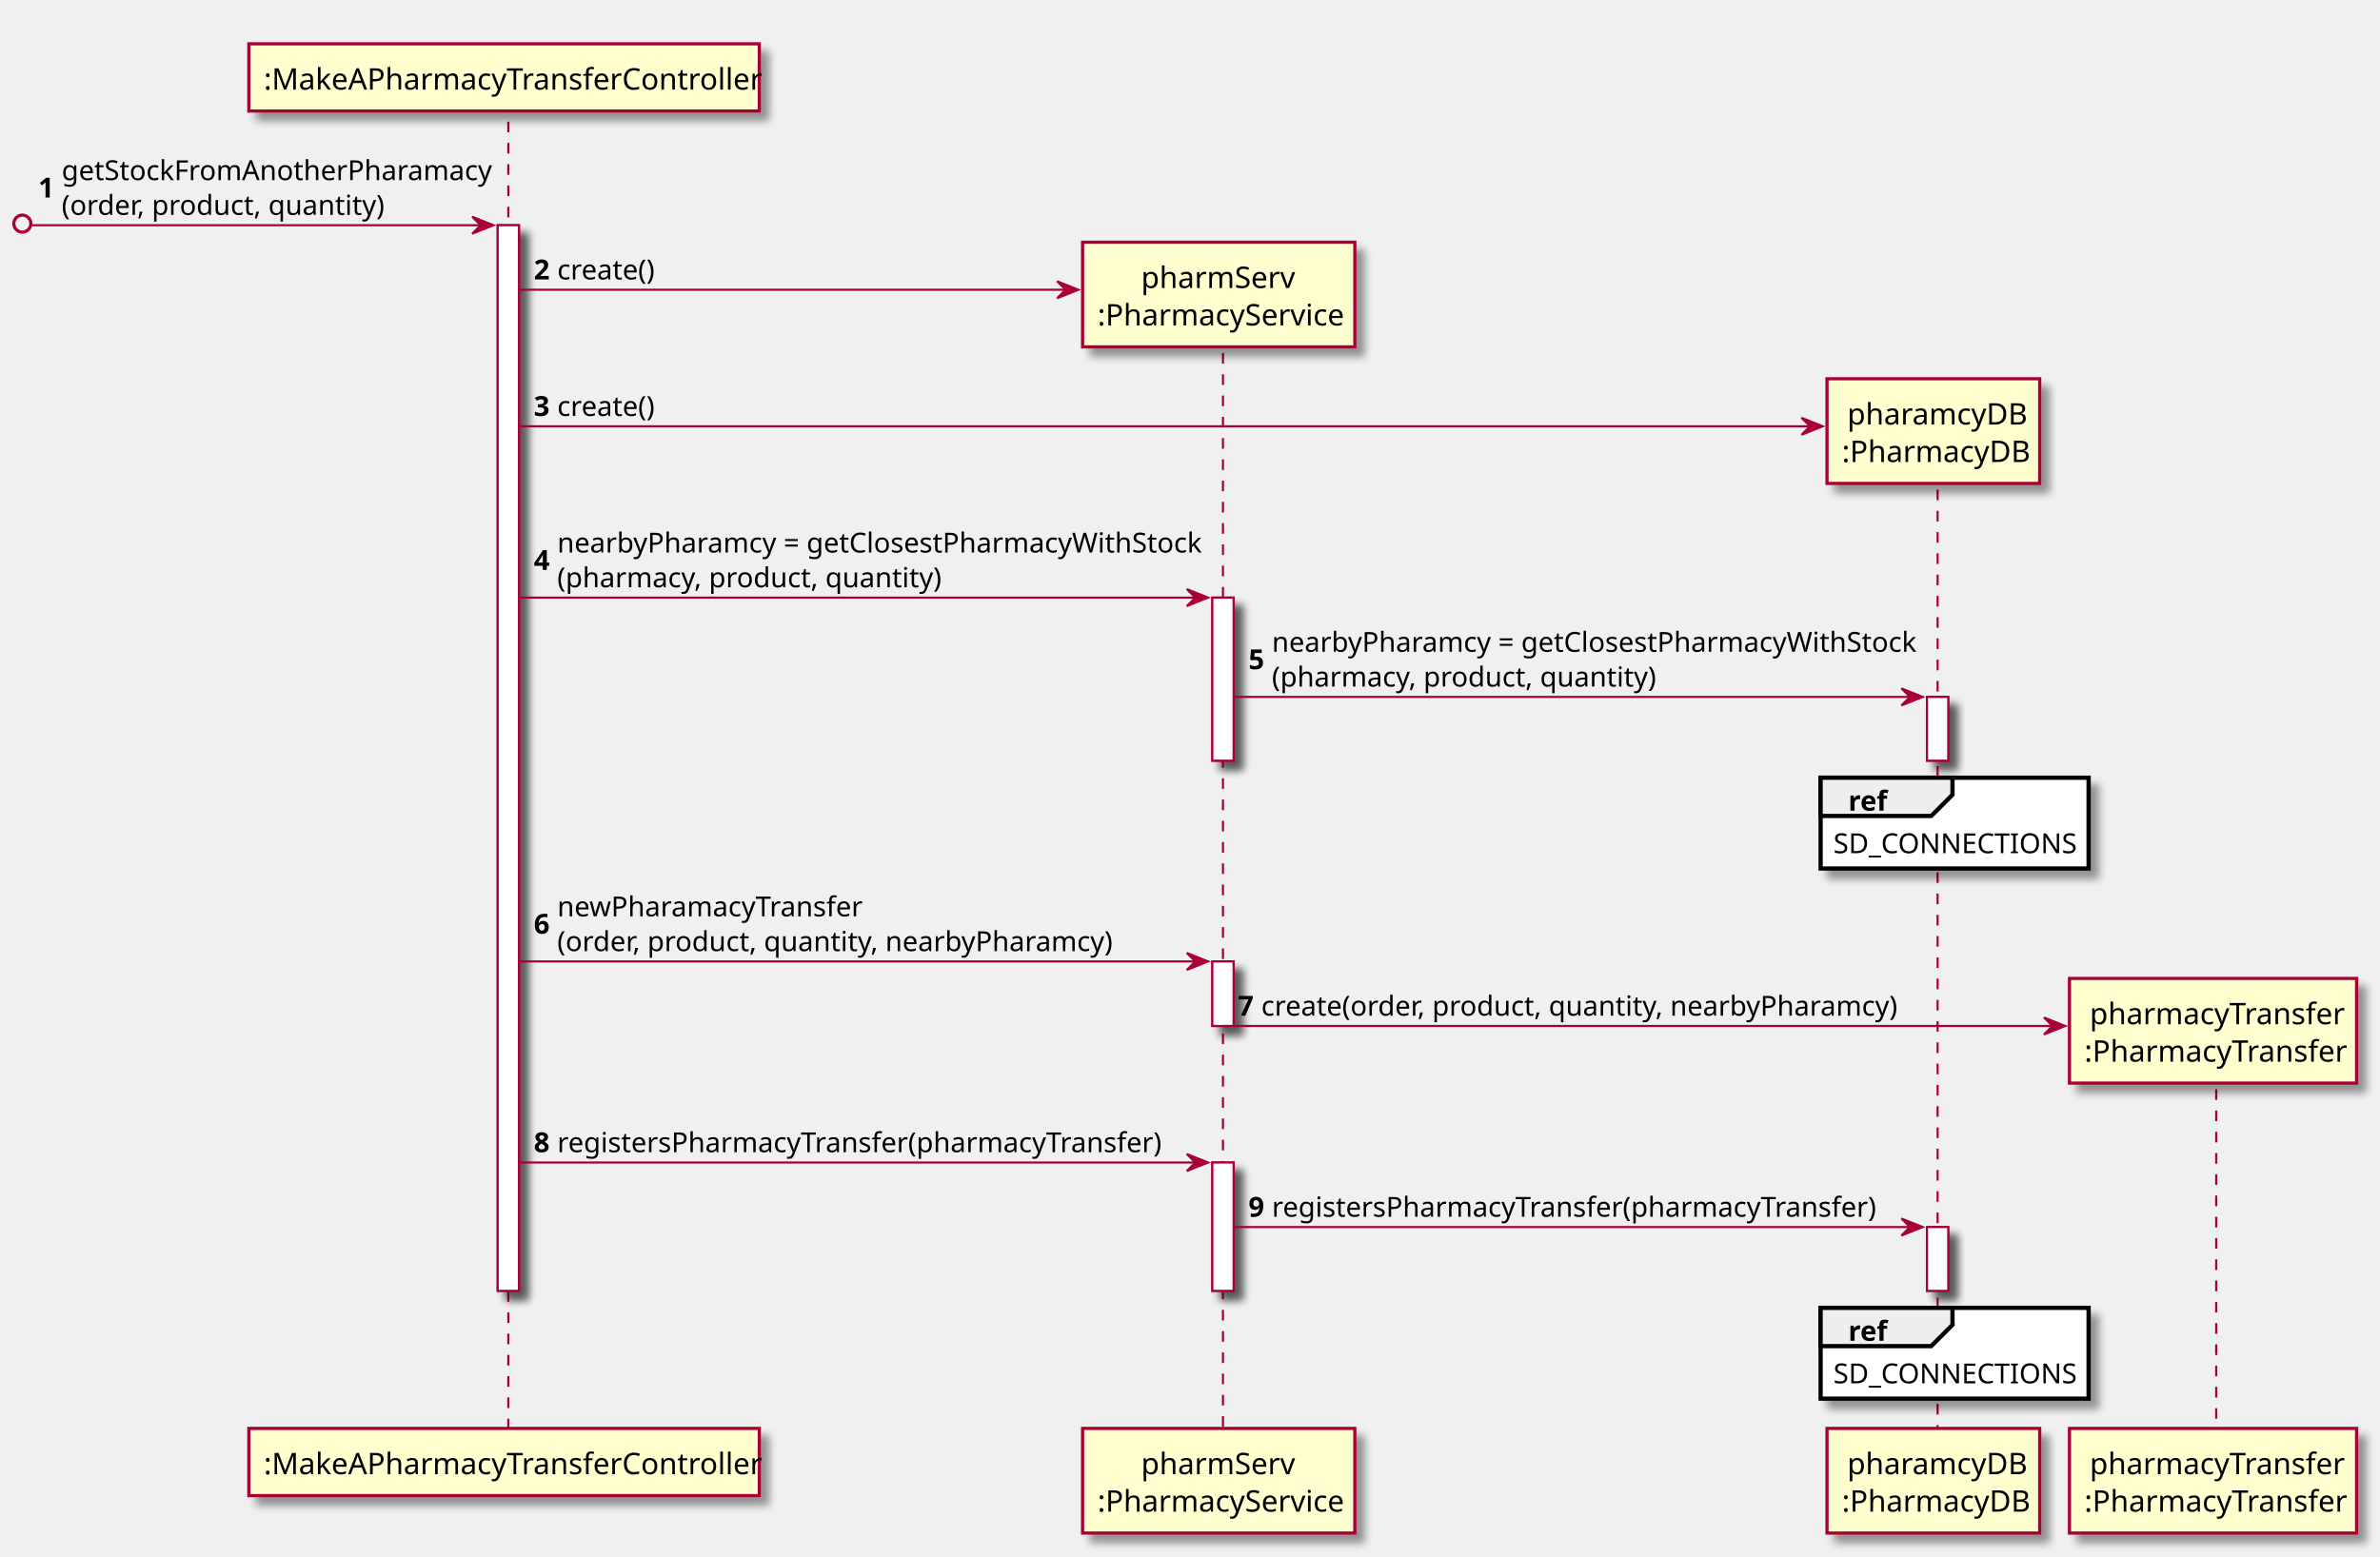
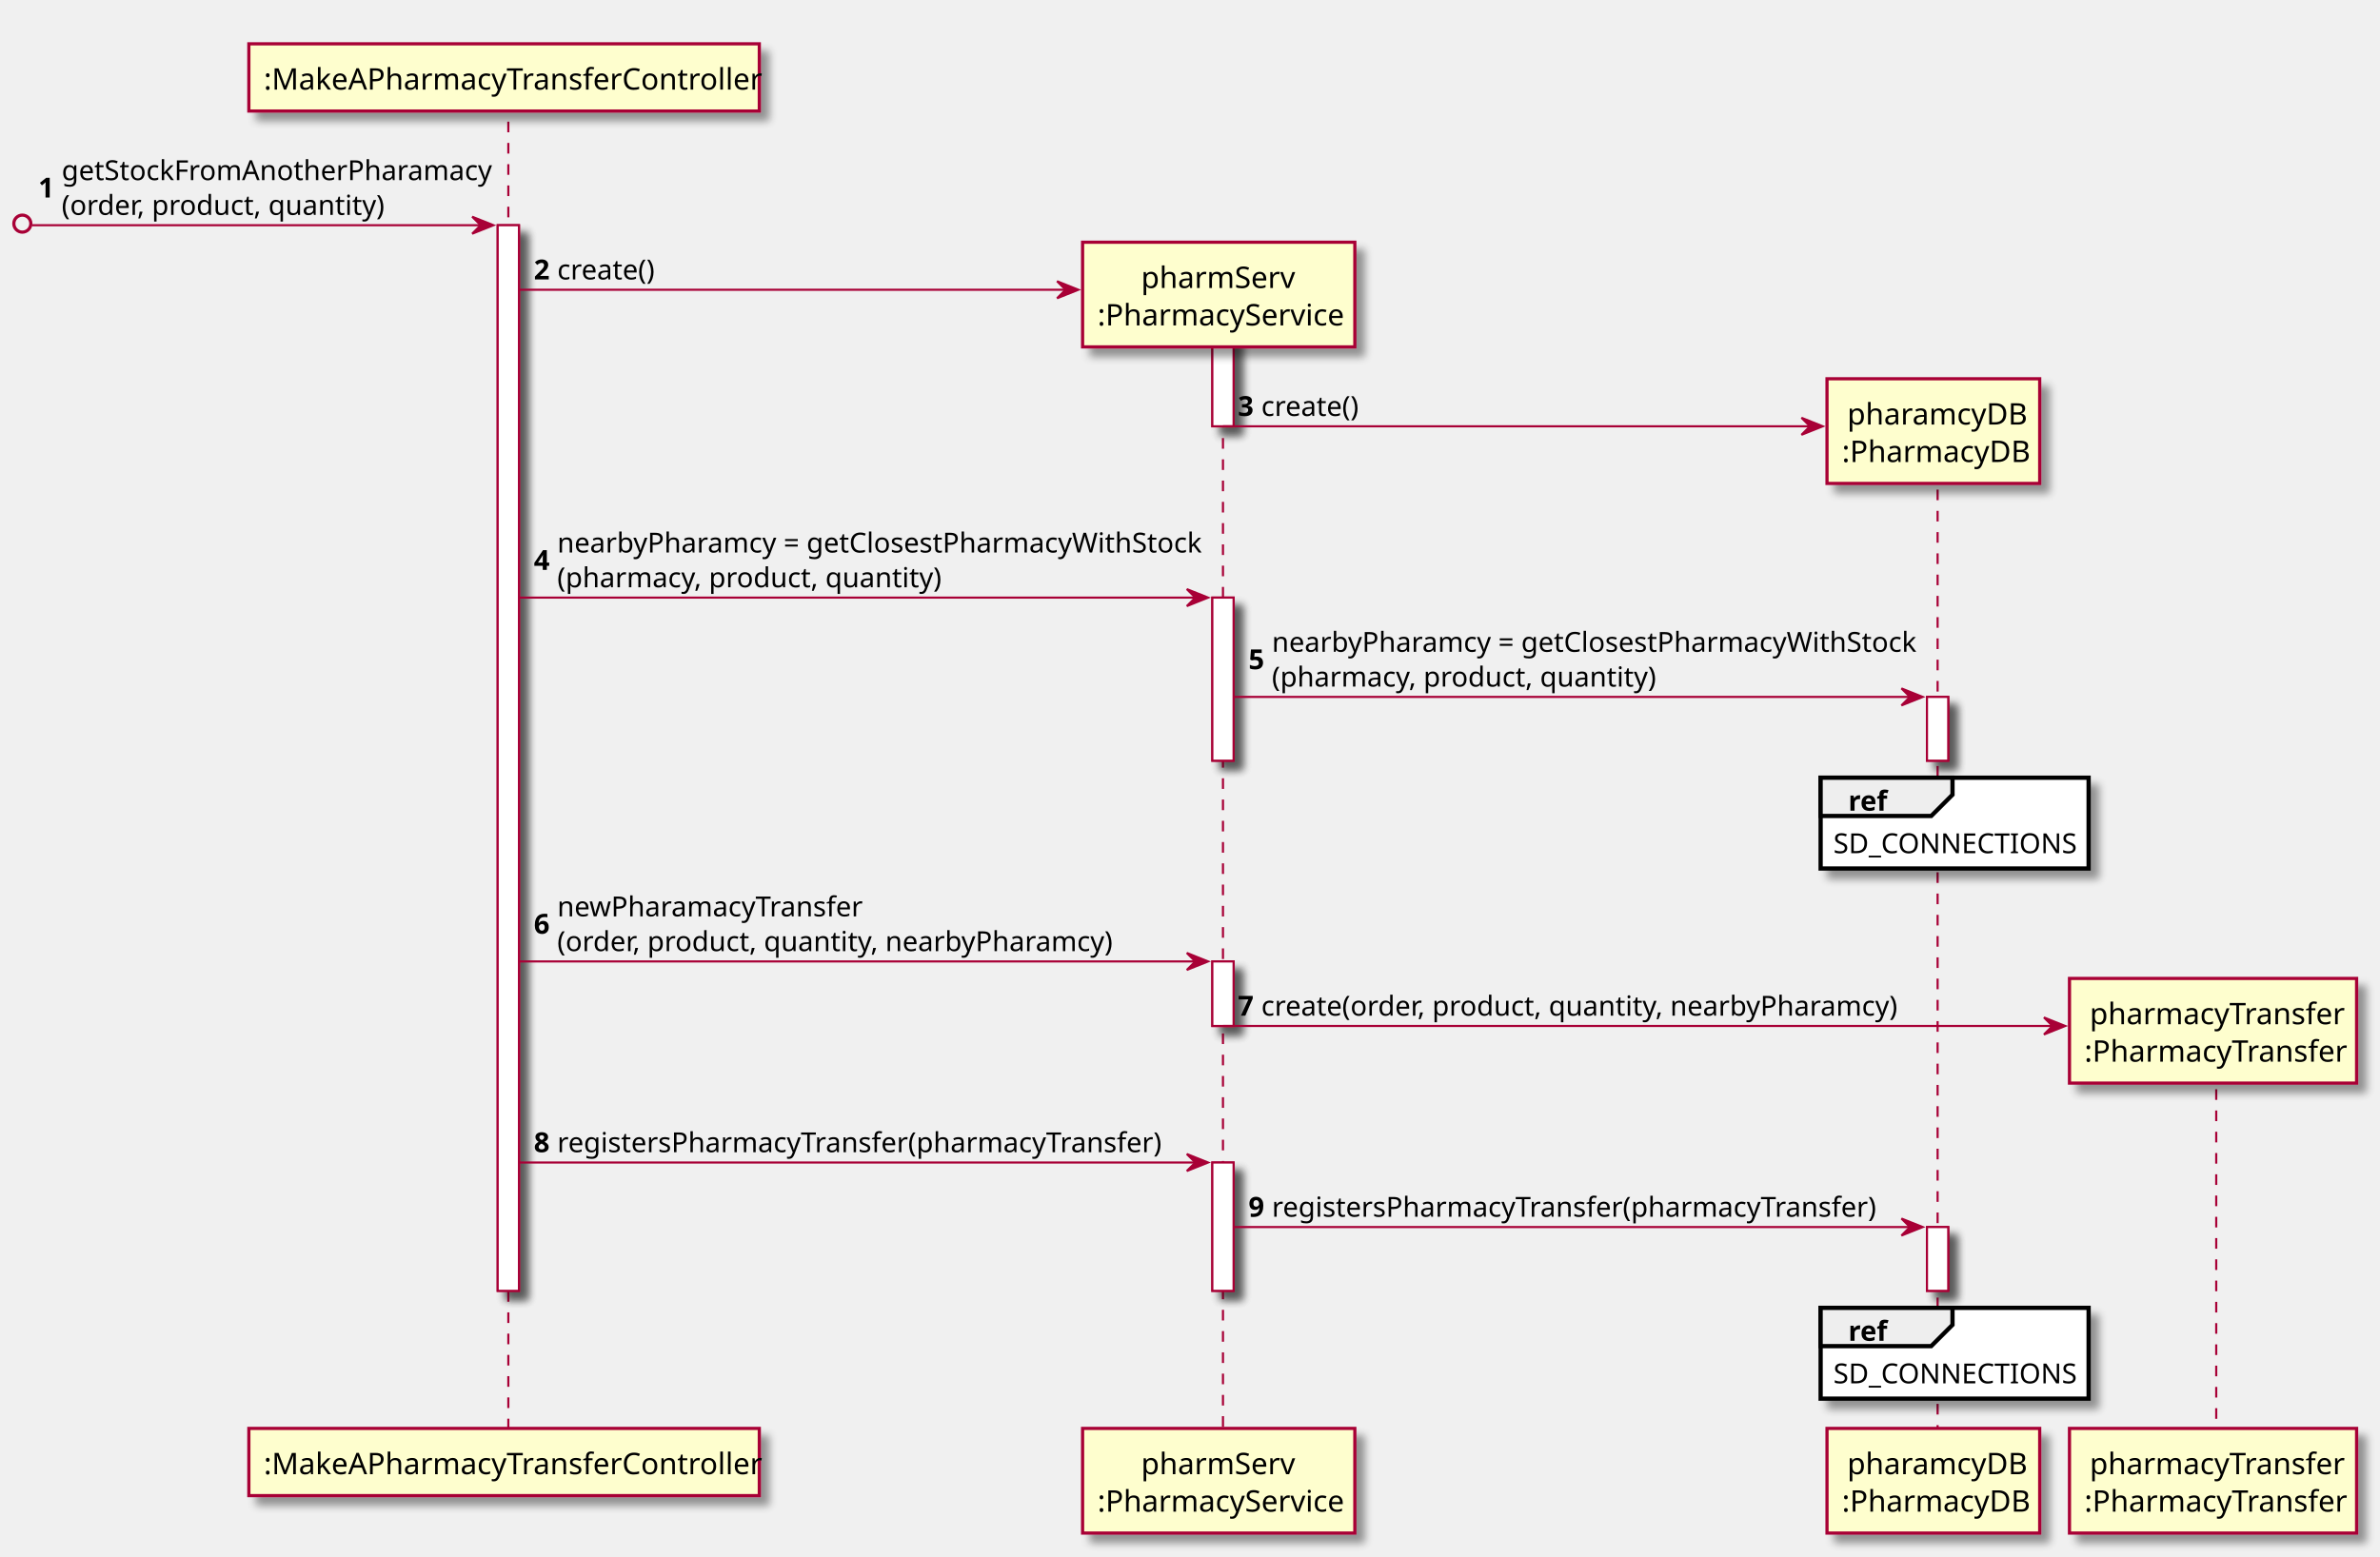
<svg xmlns="http://www.w3.org/2000/svg" contentScriptType="application/ecmascript" contentStyleType="text/css" height="732px" preserveAspectRatio="none" style="width:1119px;height:732px;" version="1.1" viewBox="0 0 1119 732" width="1119px" zoomAndPan="magnify">
  <defs>
-     <filter height="300%" id="f1cfphnkwflz5u" width="300%" x="-1" y="-1">
+     <filter height="300%" id="f14fk2so43xfcf" width="300%" x="-1" y="-1">
      <feGaussianBlur result="blurOut" stdDeviation="2.0" />
      <feColorMatrix in="blurOut" result="blurOut2" type="matrix" values="0 0 0 0 0 0 0 0 0 0 0 0 0 0 0 0 0 0 .4 0" />
      <feOffset dx="4.0" dy="4.0" in="blurOut2" result="blurOut3" />
      <feBlend in="SourceGraphic" in2="blurOut3" mode="normal" />
    </filter>
  </defs>
  <g>
-     <rect fill="#FFFFFF" filter="url(#f1cfphnkwflz5u)" height="501.172" style="stroke: #A80036; stroke-width: 1.0;" width="10" x="234" y="105.922" />
-     <rect fill="#FFFFFF" filter="url(#f1cfphnkwflz5u)" height="76.703" style="stroke: #A80036; stroke-width: 1.0;" width="10" x="570" y="281.062" />
-     <rect fill="#FFFFFF" filter="url(#f1cfphnkwflz5u)" height="30.352" style="stroke: #A80036; stroke-width: 1.0;" width="10" x="570" y="452.172" />
-     <rect fill="#FFFFFF" filter="url(#f1cfphnkwflz5u)" height="60.352" style="stroke: #A80036; stroke-width: 1.0;" width="10" x="570" y="546.742" />
-     <rect fill="#FFFFFF" filter="url(#f1cfphnkwflz5u)" height="30" style="stroke: #A80036; stroke-width: 1.0;" width="10" x="906" y="327.766" />
-     <rect fill="#FFFFFF" filter="url(#f1cfphnkwflz5u)" height="30" style="stroke: #A80036; stroke-width: 1.0;" width="10" x="906" y="577.094" />
+     <rect fill="#FFFFFF" filter="url(#f14fk2so43xfcf)" height="501.172" style="stroke: #A80036; stroke-width: 1.0;" width="10" x="234" y="105.922" />
+     <rect fill="#FFFFFF" filter="url(#f14fk2so43xfcf)" height="54.219" style="stroke: #A80036; stroke-width: 1.0;" width="10" x="570" y="146.273" />
+     <rect fill="#FFFFFF" filter="url(#f14fk2so43xfcf)" height="76.703" style="stroke: #A80036; stroke-width: 1.0;" width="10" x="570" y="281.062" />
+     <rect fill="#FFFFFF" filter="url(#f14fk2so43xfcf)" height="30.352" style="stroke: #A80036; stroke-width: 1.0;" width="10" x="570" y="452.172" />
+     <rect fill="#FFFFFF" filter="url(#f14fk2so43xfcf)" height="60.352" style="stroke: #A80036; stroke-width: 1.0;" width="10" x="570" y="546.742" />
+     <rect fill="#FFFFFF" filter="url(#f14fk2so43xfcf)" height="30" style="stroke: #A80036; stroke-width: 1.0;" width="10" x="906" y="327.766" />
+     <rect fill="#FFFFFF" filter="url(#f14fk2so43xfcf)" height="30" style="stroke: #A80036; stroke-width: 1.0;" width="10" x="906" y="577.094" />
    <line style="stroke: #A80036; stroke-width: 1.0; stroke-dasharray: 5.0,5.0;" x1="239" x2="239" y1="57.219" y2="672.797" />
    <line style="stroke: #A80036; stroke-width: 1.0; stroke-dasharray: 5.0,5.0;" x1="575" x2="575" y1="156.031" y2="672.797" />
    <line style="stroke: #A80036; stroke-width: 1.0; stroke-dasharray: 5.0,5.0;" x1="911" x2="911" y1="220.25" y2="672.797" />
    <line style="stroke: #A80036; stroke-width: 1.0; stroke-dasharray: 5.0,5.0;" x1="1042" x2="1042" y1="502.281" y2="672.797" />
-     <rect fill="#FEFECE" filter="url(#f1cfphnkwflz5u)" height="31.609" style="stroke: #A80036; stroke-width: 1.5;" width="240" x="117" y="20.609" />
+     <rect fill="#FEFECE" filter="url(#f14fk2so43xfcf)" height="31.609" style="stroke: #A80036; stroke-width: 1.5;" width="240" x="117" y="20.609" />
    <text fill="#000000" font-family="sans-serif" font-size="14" lengthAdjust="spacingAndGlyphs" textLength="226" x="124" y="42.143">:MakeAPharmacyTransferController</text>
-     <rect fill="#FEFECE" filter="url(#f1cfphnkwflz5u)" height="31.609" style="stroke: #A80036; stroke-width: 1.5;" width="240" x="117" y="671.797" />
+     <rect fill="#FEFECE" filter="url(#f14fk2so43xfcf)" height="31.609" style="stroke: #A80036; stroke-width: 1.5;" width="240" x="117" y="671.797" />
    <text fill="#000000" font-family="sans-serif" font-size="14" lengthAdjust="spacingAndGlyphs" textLength="226" x="124" y="693.33">:MakeAPharmacyTransferController</text>
-     <rect fill="#FEFECE" filter="url(#f1cfphnkwflz5u)" height="49.219" style="stroke: #A80036; stroke-width: 1.5;" width="128" x="509" y="671.797" />
+     <rect fill="#FEFECE" filter="url(#f14fk2so43xfcf)" height="49.219" style="stroke: #A80036; stroke-width: 1.5;" width="128" x="509" y="671.797" />
    <text fill="#000000" font-family="sans-serif" font-size="14" lengthAdjust="spacingAndGlyphs" textLength="69" x="536.5" y="693.33">pharmServ</text>
    <text fill="#000000" font-family="sans-serif" font-size="14" lengthAdjust="spacingAndGlyphs" textLength="114" x="516" y="710.939">:PharmacyService</text>
-     <rect fill="#FEFECE" filter="url(#f1cfphnkwflz5u)" height="49.219" style="stroke: #A80036; stroke-width: 1.5;" width="100" x="859" y="671.797" />
+     <rect fill="#FEFECE" filter="url(#f14fk2so43xfcf)" height="49.219" style="stroke: #A80036; stroke-width: 1.5;" width="100" x="859" y="671.797" />
    <text fill="#000000" font-family="sans-serif" font-size="14" lengthAdjust="spacingAndGlyphs" textLength="81" x="868.5" y="693.33">pharamcyDB</text>
    <text fill="#000000" font-family="sans-serif" font-size="14" lengthAdjust="spacingAndGlyphs" textLength="86" x="866" y="710.939">:PharmacyDB</text>
-     <rect fill="#FEFECE" filter="url(#f1cfphnkwflz5u)" height="49.219" style="stroke: #A80036; stroke-width: 1.5;" width="135" x="973" y="671.797" />
+     <rect fill="#FEFECE" filter="url(#f14fk2so43xfcf)" height="49.219" style="stroke: #A80036; stroke-width: 1.5;" width="135" x="973" y="671.797" />
    <text fill="#000000" font-family="sans-serif" font-size="14" lengthAdjust="spacingAndGlyphs" textLength="116" x="982.5" y="693.33">pharmacyTransfer</text>
    <text fill="#000000" font-family="sans-serif" font-size="14" lengthAdjust="spacingAndGlyphs" textLength="121" x="980" y="710.939">:PharmacyTransfer</text>
-     <rect fill="#FFFFFF" filter="url(#f1cfphnkwflz5u)" height="501.172" style="stroke: #A80036; stroke-width: 1.0;" width="10" x="234" y="105.922" />
-     <rect fill="#FFFFFF" filter="url(#f1cfphnkwflz5u)" height="76.703" style="stroke: #A80036; stroke-width: 1.0;" width="10" x="570" y="281.062" />
-     <rect fill="#FFFFFF" filter="url(#f1cfphnkwflz5u)" height="30.352" style="stroke: #A80036; stroke-width: 1.0;" width="10" x="570" y="452.172" />
-     <rect fill="#FFFFFF" filter="url(#f1cfphnkwflz5u)" height="60.352" style="stroke: #A80036; stroke-width: 1.0;" width="10" x="570" y="546.742" />
-     <rect fill="#FFFFFF" filter="url(#f1cfphnkwflz5u)" height="30" style="stroke: #A80036; stroke-width: 1.0;" width="10" x="906" y="327.766" />
-     <rect fill="#FFFFFF" filter="url(#f1cfphnkwflz5u)" height="30" style="stroke: #A80036; stroke-width: 1.0;" width="10" x="906" y="577.094" />
+     <rect fill="#FFFFFF" filter="url(#f14fk2so43xfcf)" height="501.172" style="stroke: #A80036; stroke-width: 1.0;" width="10" x="234" y="105.922" />
+     <rect fill="#FFFFFF" filter="url(#f14fk2so43xfcf)" height="54.219" style="stroke: #A80036; stroke-width: 1.0;" width="10" x="570" y="146.273" />
+     <rect fill="#FFFFFF" filter="url(#f14fk2so43xfcf)" height="76.703" style="stroke: #A80036; stroke-width: 1.0;" width="10" x="570" y="281.062" />
+     <rect fill="#FFFFFF" filter="url(#f14fk2so43xfcf)" height="30.352" style="stroke: #A80036; stroke-width: 1.0;" width="10" x="570" y="452.172" />
+     <rect fill="#FFFFFF" filter="url(#f14fk2so43xfcf)" height="60.352" style="stroke: #A80036; stroke-width: 1.0;" width="10" x="570" y="546.742" />
+     <rect fill="#FFFFFF" filter="url(#f14fk2so43xfcf)" height="30" style="stroke: #A80036; stroke-width: 1.0;" width="10" x="906" y="327.766" />
+     <rect fill="#FFFFFF" filter="url(#f14fk2so43xfcf)" height="30" style="stroke: #A80036; stroke-width: 1.0;" width="10" x="906" y="577.094" />
    <ellipse cx="10.5" cy="105.172" fill="none" rx="4" ry="4" style="stroke: #A80036; stroke-width: 1.5;" />
    <polygon fill="#A80036" points="222,101.922,232,105.922,222,109.922,226,105.922" style="stroke: #A80036; stroke-width: 1.0;" />
    <line style="stroke: #A80036; stroke-width: 1.0;" x1="15" x2="228" y1="105.922" y2="105.922" />
    <text fill="#000000" font-family="sans-serif" font-size="13" font-weight="bold" lengthAdjust="spacingAndGlyphs" textLength="7" x="18" y="92.89">1</text>
    <text fill="#000000" font-family="sans-serif" font-size="13" lengthAdjust="spacingAndGlyphs" textLength="193" x="29" y="84.714">getStockFromAnotherPharamacy</text>
    <text fill="#000000" font-family="sans-serif" font-size="13" lengthAdjust="spacingAndGlyphs" textLength="142" x="29" y="101.065">(order, product, quantity)</text>
    <polygon fill="#A80036" points="497,132.273,507,136.273,497,140.273,501,136.273" style="stroke: #A80036; stroke-width: 1.0;" />
    <line style="stroke: #A80036; stroke-width: 1.0;" x1="244" x2="503" y1="136.273" y2="136.273" />
    <text fill="#000000" font-family="sans-serif" font-size="13" font-weight="bold" lengthAdjust="spacingAndGlyphs" textLength="7" x="251" y="131.417">2</text>
    <text fill="#000000" font-family="sans-serif" font-size="13" lengthAdjust="spacingAndGlyphs" textLength="44" x="262" y="131.417">create()</text>
-     <rect fill="#FEFECE" filter="url(#f1cfphnkwflz5u)" height="49.219" style="stroke: #A80036; stroke-width: 1.5;" width="128" x="509" y="113.922" />
+     <rect fill="#FEFECE" filter="url(#f14fk2so43xfcf)" height="49.219" style="stroke: #A80036; stroke-width: 1.5;" width="128" x="509" y="113.922" />
    <text fill="#000000" font-family="sans-serif" font-size="14" lengthAdjust="spacingAndGlyphs" textLength="69" x="536.5" y="135.455">pharmServ</text>
    <text fill="#000000" font-family="sans-serif" font-size="14" lengthAdjust="spacingAndGlyphs" textLength="114" x="516" y="153.065">:PharmacyService</text>
    <polygon fill="#A80036" points="847,196.492,857,200.492,847,204.492,851,200.492" style="stroke: #A80036; stroke-width: 1.0;" />
-     <line style="stroke: #A80036; stroke-width: 1.0;" x1="244" x2="853" y1="200.492" y2="200.492" />
-     <text fill="#000000" font-family="sans-serif" font-size="13" font-weight="bold" lengthAdjust="spacingAndGlyphs" textLength="7" x="251" y="195.636">3</text>
-     <text fill="#000000" font-family="sans-serif" font-size="13" lengthAdjust="spacingAndGlyphs" textLength="44" x="262" y="195.636">create()</text>
-     <rect fill="#FEFECE" filter="url(#f1cfphnkwflz5u)" height="49.219" style="stroke: #A80036; stroke-width: 1.5;" width="100" x="859" y="178.141" />
+     <line style="stroke: #A80036; stroke-width: 1.0;" x1="575" x2="853" y1="200.492" y2="200.492" />
+     <text fill="#000000" font-family="sans-serif" font-size="13" font-weight="bold" lengthAdjust="spacingAndGlyphs" textLength="7" x="582" y="195.636">3</text>
+     <text fill="#000000" font-family="sans-serif" font-size="13" lengthAdjust="spacingAndGlyphs" textLength="44" x="593" y="195.636">create()</text>
+     <rect fill="#FEFECE" filter="url(#f14fk2so43xfcf)" height="49.219" style="stroke: #A80036; stroke-width: 1.5;" width="100" x="859" y="178.141" />
    <text fill="#000000" font-family="sans-serif" font-size="14" lengthAdjust="spacingAndGlyphs" textLength="81" x="868.5" y="199.674">pharamcyDB</text>
    <text fill="#000000" font-family="sans-serif" font-size="14" lengthAdjust="spacingAndGlyphs" textLength="86" x="866" y="217.283">:PharmacyDB</text>
    <polygon fill="#A80036" points="558,277.062,568,281.062,558,285.062,562,281.062" style="stroke: #A80036; stroke-width: 1.0;" />
    <line style="stroke: #A80036; stroke-width: 1.0;" x1="244" x2="564" y1="281.062" y2="281.062" />
    <text fill="#000000" font-family="sans-serif" font-size="13" font-weight="bold" lengthAdjust="spacingAndGlyphs" textLength="7" x="251" y="268.03">4</text>
    <text fill="#000000" font-family="sans-serif" font-size="13" lengthAdjust="spacingAndGlyphs" textLength="296" x="262" y="259.854">nearbyPharamcy = getClosestPharmacyWithStock</text>
    <text fill="#000000" font-family="sans-serif" font-size="13" lengthAdjust="spacingAndGlyphs" textLength="170" x="262" y="276.206">(pharmacy, product, quantity)</text>
    <polygon fill="#A80036" points="894,323.766,904,327.766,894,331.766,898,327.766" style="stroke: #A80036; stroke-width: 1.0;" />
    <line style="stroke: #A80036; stroke-width: 1.0;" x1="580" x2="900" y1="327.766" y2="327.766" />
    <text fill="#000000" font-family="sans-serif" font-size="13" font-weight="bold" lengthAdjust="spacingAndGlyphs" textLength="7" x="587" y="314.733">5</text>
    <text fill="#000000" font-family="sans-serif" font-size="13" lengthAdjust="spacingAndGlyphs" textLength="296" x="598" y="306.558">nearbyPharamcy = getClosestPharmacyWithStock</text>
    <text fill="#000000" font-family="sans-serif" font-size="13" lengthAdjust="spacingAndGlyphs" textLength="170" x="598" y="322.909">(pharmacy, product, quantity)</text>
-     <rect fill="#FFFFFF" filter="url(#f1cfphnkwflz5u)" height="42.703" style="stroke: #000000; stroke-width: 2.0;" width="126" x="856" y="365.766" />
+     <rect fill="#FFFFFF" filter="url(#f14fk2so43xfcf)" height="42.703" style="stroke: #000000; stroke-width: 2.0;" width="126" x="856" y="365.766" />
    <polygon fill="#EEEEEE" points="856,365.766,918,365.766,918,373.766,908,383.766,856,383.766,856,365.766" style="stroke: #000000; stroke-width: 2.0;" />
    <text fill="#000000" font-family="sans-serif" font-size="13" font-weight="bold" lengthAdjust="spacingAndGlyphs" textLength="17" x="869" y="381.261">ref</text>
    <text fill="#000000" font-family="sans-serif" font-size="13" lengthAdjust="spacingAndGlyphs" textLength="118" x="862" y="401.261">SD_CONNECTIONS</text>
    <polygon fill="#A80036" points="558,448.172,568,452.172,558,456.172,562,452.172" style="stroke: #A80036; stroke-width: 1.0;" />
    <line style="stroke: #A80036; stroke-width: 1.0;" x1="244" x2="564" y1="452.172" y2="452.172" />
    <text fill="#000000" font-family="sans-serif" font-size="13" font-weight="bold" lengthAdjust="spacingAndGlyphs" textLength="7" x="251" y="439.14">6</text>
    <text fill="#000000" font-family="sans-serif" font-size="13" lengthAdjust="spacingAndGlyphs" textLength="135" x="262" y="430.964">newPharamacyTransfer</text>
    <text fill="#000000" font-family="sans-serif" font-size="13" lengthAdjust="spacingAndGlyphs" textLength="248" x="262" y="447.315">(order, product, quantity, nearbyPharamcy)</text>
    <polygon fill="#A80036" points="961,478.523,971,482.523,961,486.523,965,482.523" style="stroke: #A80036; stroke-width: 1.0;" />
    <line style="stroke: #A80036; stroke-width: 1.0;" x1="575" x2="967" y1="482.523" y2="482.523" />
    <text fill="#000000" font-family="sans-serif" font-size="13" font-weight="bold" lengthAdjust="spacingAndGlyphs" textLength="7" x="582" y="477.667">7</text>
    <text fill="#000000" font-family="sans-serif" font-size="13" lengthAdjust="spacingAndGlyphs" textLength="284" x="593" y="477.667">create(order, product, quantity, nearbyPharamcy)</text>
-     <rect fill="#FEFECE" filter="url(#f1cfphnkwflz5u)" height="49.219" style="stroke: #A80036; stroke-width: 1.5;" width="135" x="973" y="460.172" />
+     <rect fill="#FEFECE" filter="url(#f14fk2so43xfcf)" height="49.219" style="stroke: #A80036; stroke-width: 1.5;" width="135" x="973" y="460.172" />
    <text fill="#000000" font-family="sans-serif" font-size="14" lengthAdjust="spacingAndGlyphs" textLength="116" x="982.5" y="481.705">pharmacyTransfer</text>
    <text fill="#000000" font-family="sans-serif" font-size="14" lengthAdjust="spacingAndGlyphs" textLength="121" x="980" y="499.315">:PharmacyTransfer</text>
    <polygon fill="#A80036" points="558,542.742,568,546.742,558,550.742,562,546.742" style="stroke: #A80036; stroke-width: 1.0;" />
    <line style="stroke: #A80036; stroke-width: 1.0;" x1="244" x2="564" y1="546.742" y2="546.742" />
    <text fill="#000000" font-family="sans-serif" font-size="13" font-weight="bold" lengthAdjust="spacingAndGlyphs" textLength="7" x="251" y="541.886">8</text>
    <text fill="#000000" font-family="sans-serif" font-size="13" lengthAdjust="spacingAndGlyphs" textLength="266" x="262" y="541.886">registersPharmacyTransfer(pharmacyTransfer)</text>
    <polygon fill="#A80036" points="894,573.094,904,577.094,894,581.094,898,577.094" style="stroke: #A80036; stroke-width: 1.0;" />
    <line style="stroke: #A80036; stroke-width: 1.0;" x1="580" x2="900" y1="577.094" y2="577.094" />
    <text fill="#000000" font-family="sans-serif" font-size="13" font-weight="bold" lengthAdjust="spacingAndGlyphs" textLength="7" x="587" y="572.237">9</text>
    <text fill="#000000" font-family="sans-serif" font-size="13" lengthAdjust="spacingAndGlyphs" textLength="266" x="598" y="572.237">registersPharmacyTransfer(pharmacyTransfer)</text>
-     <rect fill="#FFFFFF" filter="url(#f1cfphnkwflz5u)" height="42.703" style="stroke: #000000; stroke-width: 2.0;" width="126" x="856" y="615.094" />
+     <rect fill="#FFFFFF" filter="url(#f14fk2so43xfcf)" height="42.703" style="stroke: #000000; stroke-width: 2.0;" width="126" x="856" y="615.094" />
    <polygon fill="#EEEEEE" points="856,615.094,918,615.094,918,623.094,908,633.094,856,633.094,856,615.094" style="stroke: #000000; stroke-width: 2.0;" />
    <text fill="#000000" font-family="sans-serif" font-size="13" font-weight="bold" lengthAdjust="spacingAndGlyphs" textLength="17" x="869" y="630.589">ref</text>
    <text fill="#000000" font-family="sans-serif" font-size="13" lengthAdjust="spacingAndGlyphs" textLength="118" x="862" y="650.589">SD_CONNECTIONS</text>
  </g>
</svg>
